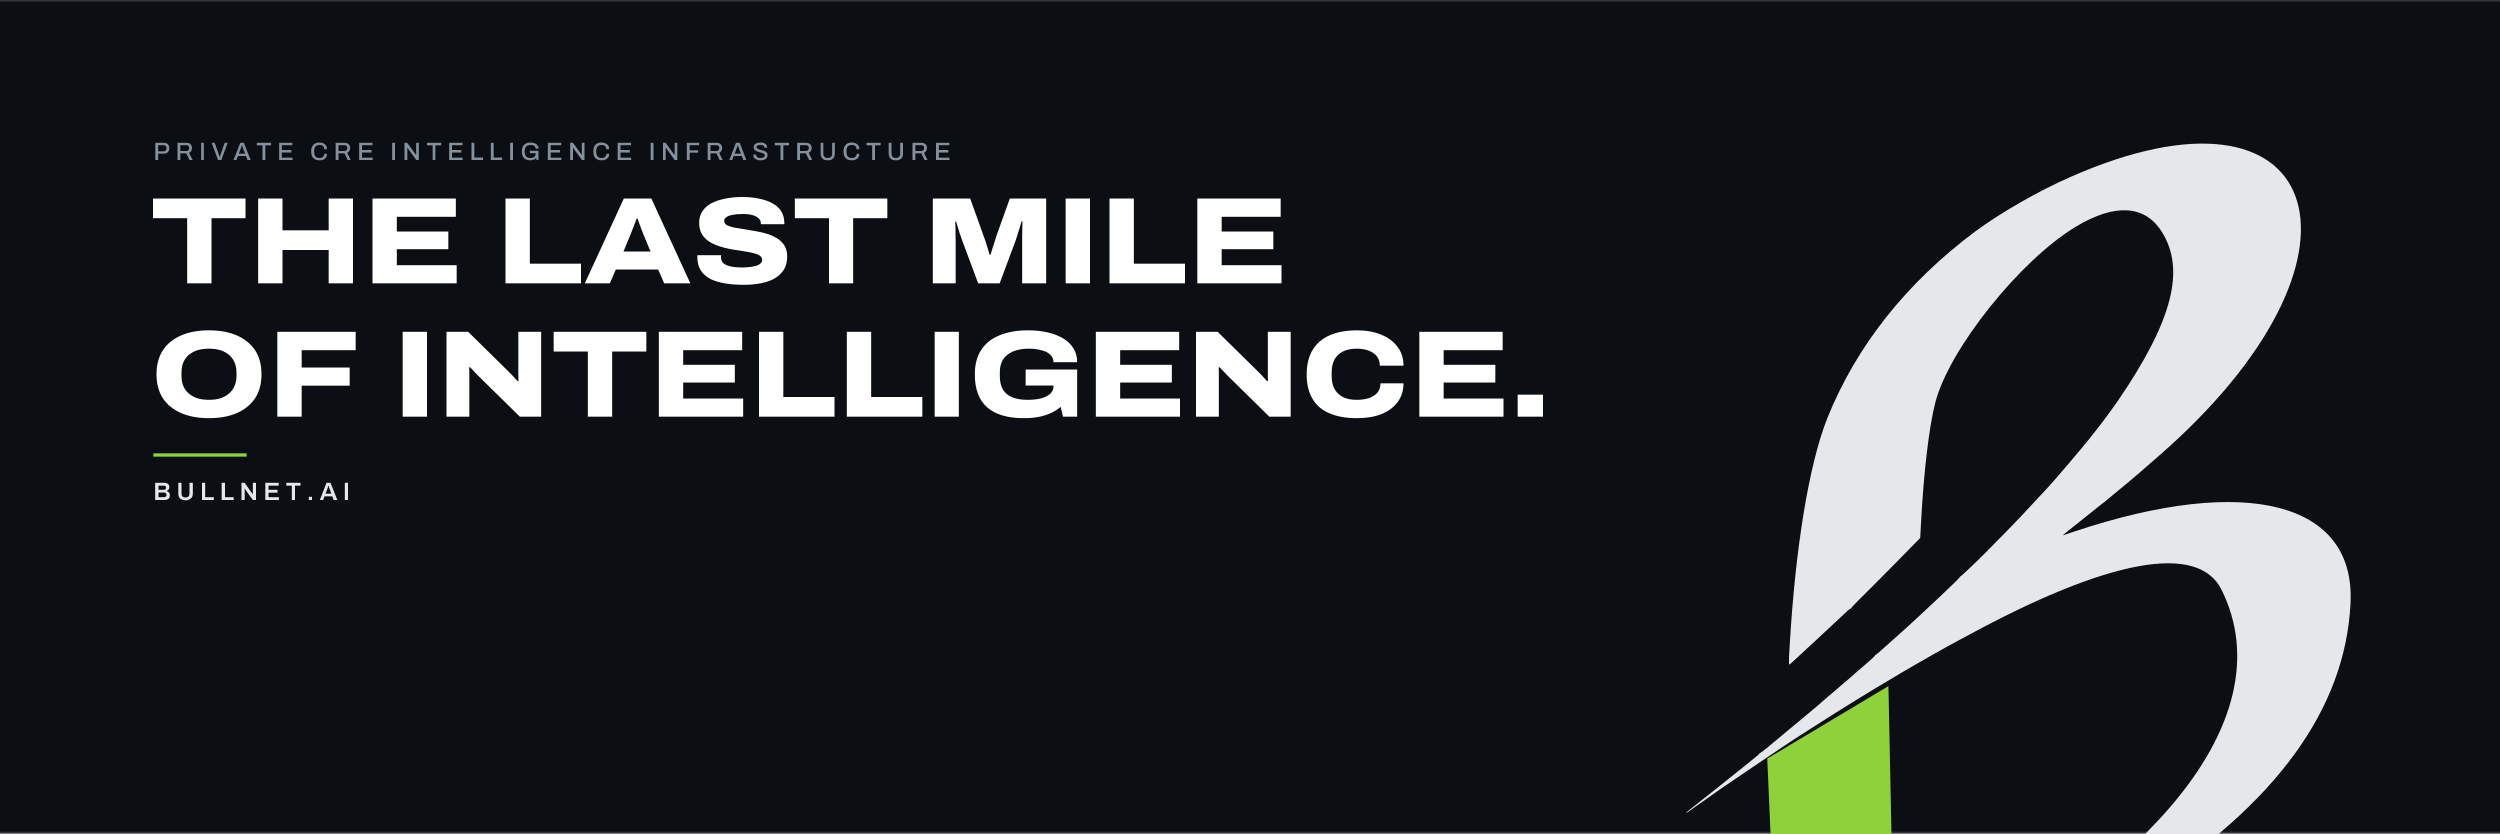
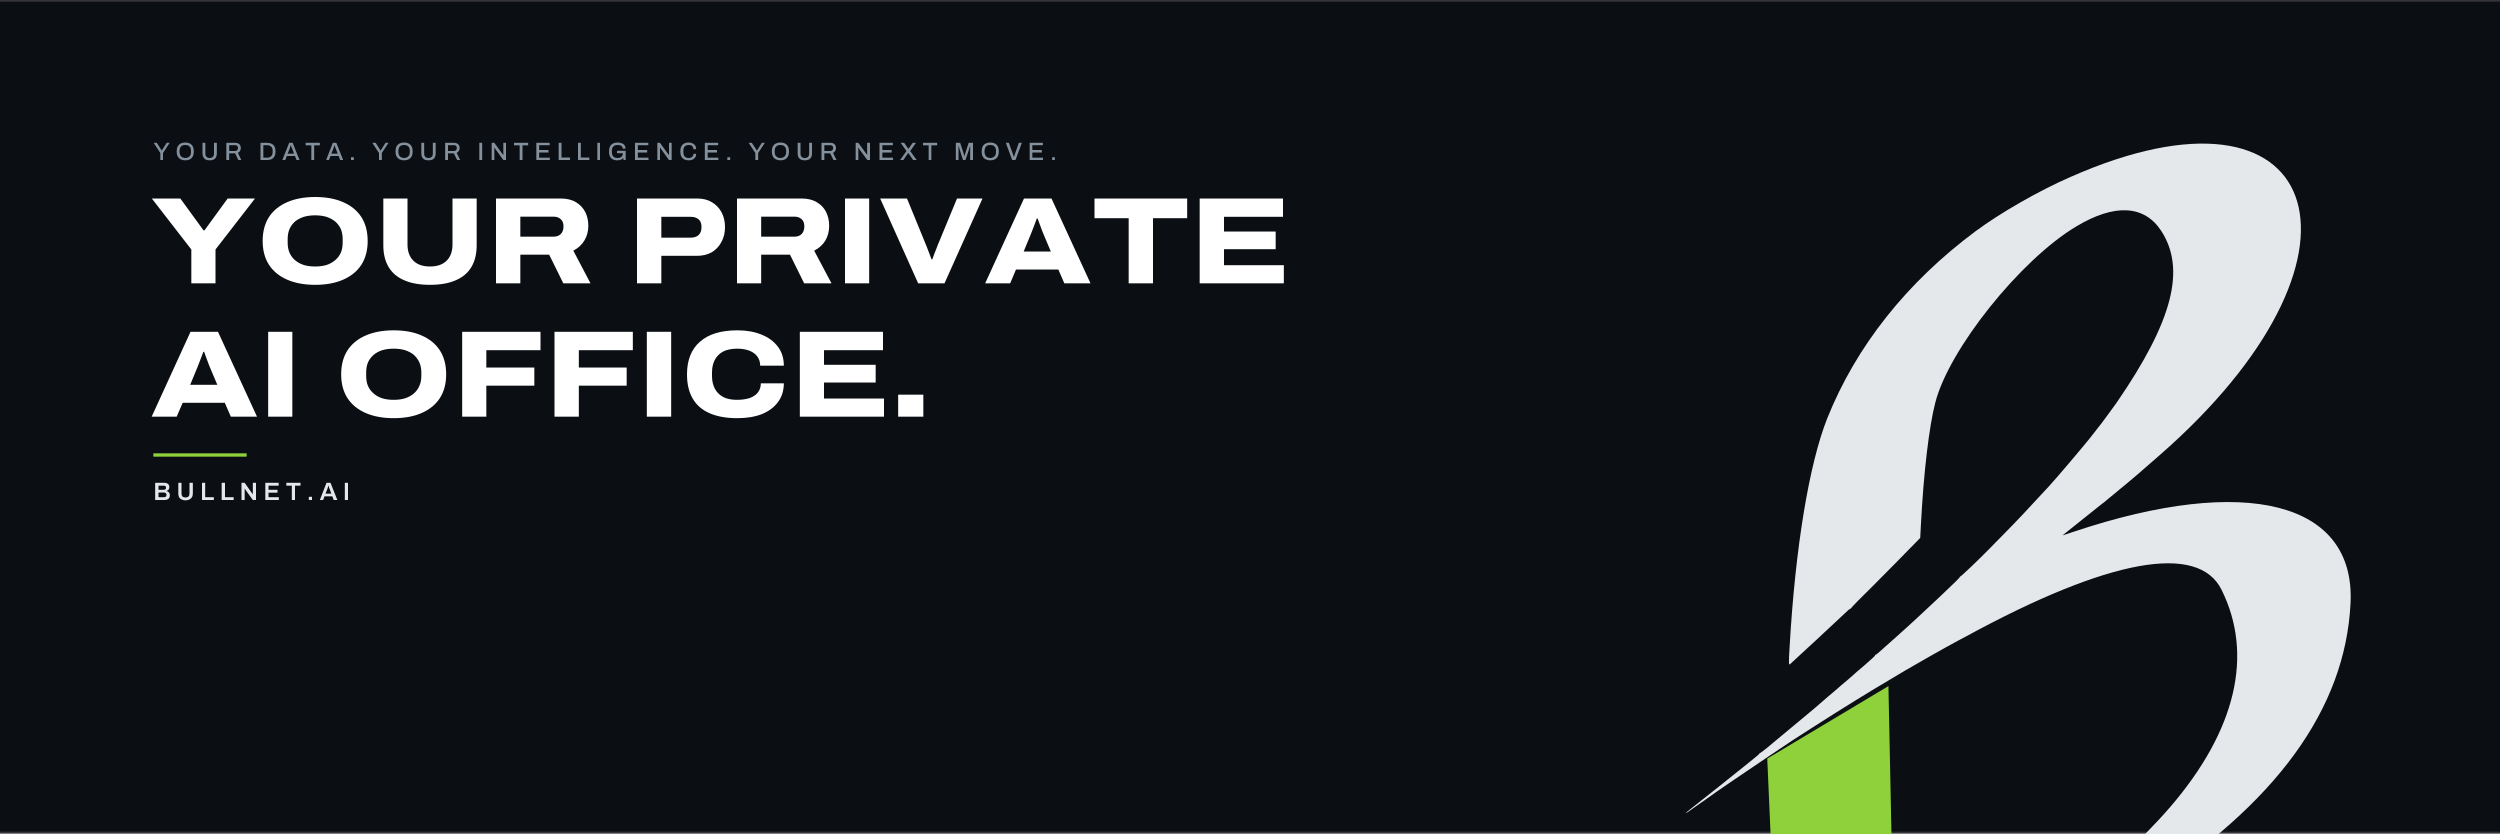
<svg xmlns="http://www.w3.org/2000/svg" viewBox="0 0 1500 500" role="img" aria-label="BullNet">
  <rect width="1500" height="500" fill="#0B0F14" />
  <path stroke="#343438" d="M0 .5H1500M0 499.500H1500" />
  <g transform="translate(859.64 -8.56) scale(1.3719)">
    <path fill="#E5E8EB" d="M212.4 442.0C219.1 438.5 226.5 434.3 233.4 430.2C235.6 428.9 237.6 427.7 237.9 427.5C242.4 424.9 253.6 417.6 258.9 414.0C260.4 413.0 262.1 411.8 262.8 411.4C263.8 410.7 264.8 410.0 270.7 405.7C272.3 404.6 273.8 403.5 274.1 403.2C274.7 402.8 277.7 400.6 280.9 398.1C283.7 395.9 290.5 390.4 293.0 388.3C294.0 387.4 295.5 386.1 296.4 385.4C297.2 384.7 298.5 383.6 299.2 382.9C308.0 374.9 316.4 366.3 322.6 359.1C351.3 325.7 359.1 292.6 345.0 264.2C334.8 243.5 295.6 250.6 233.2 284.6C232.2 285.1 230.6 286.0 229.8 286.4C224.0 289.5 211.7 296.5 206.6 299.5C204.8 300.6 201.8 302.4 199.9 303.5C191.7 308.3 178.9 316.2 167.2 323.7C157.2 330.1 156.5 330.6 155.3 331.4C154.6 331.9 150.7 334.5 146.5 337.3C135.8 344.5 124.6 352.1 120.2 355.3C119.2 356.0 117.9 357.0 117.2 357.4C116.6 357.8 115.1 358.9 113.8 359.8C110.0 362.6 109.6 362.5 113.2 359.7C119.5 354.8 130.1 346.3 137.6 340.3C142.7 336.2 143.0 335.9 142.9 335.7C142.8 335.7 142.9 335.6 143.1 335.6C143.3 335.6 144.6 334.6 146.1 333.4C152.6 328.0 165.7 317.1 167.0 316.0C167.8 315.3 170.5 313.0 173.0 310.8C175.5 308.7 178.1 306.5 178.6 306.0C179.2 305.5 180.3 304.6 181.1 303.9C181.9 303.2 182.9 302.3 183.3 302.0C183.6 301.7 184.6 300.9 185.3 300.2C186.0 299.6 187.5 298.3 188.6 297.4C189.7 296.4 191.3 295.0 192.1 294.3C192.9 293.6 193.6 292.9 193.5 292.7C193.5 292.5 193.5 292.5 193.6 292.6C193.8 292.8 194.3 292.3 202.7 284.8C208.9 279.3 215.1 273.5 221.7 267.3C229.2 260.2 230.7 258.7 230.6 258.4C230.5 258.3 230.6 258.3 230.7 258.4C230.9 258.5 237.8 252.0 243.6 246.1C243.7 245.9 246.4 243.3 249.4 240.2C255.4 234.1 259.5 229.8 269.7 218.7C273.1 215.0 284.6 201.4 287.3 198.0C287.9 197.2 292.2 191.7 292.7 191.1C293.2 190.5 298.5 183.2 299.2 182.2C323.6 146.7 329.5 124.0 318.6 107.2C311.2 95.9 298.2 95.2 281.4 105.3C257.0 119.9 225.8 158.9 219.8 182.3C217.1 192.7 214.7 212.7 213.5 235.8L213.2 241.5L208.0 246.8C205.2 249.7 198.4 256.6 192.9 262.1C187.4 267.5 182.9 272.1 182.9 272.3C183.0 272.4 182.9 272.5 182.8 272.4C182.6 272.3 181.4 273.3 180.1 274.6C177.6 276.9 174.6 279.8 171.2 282.9C170.2 283.9 166.6 287.2 163.1 290.4C159.7 293.5 156.7 296.4 156.4 296.6C155.7 297.3 155.6 297.0 156.1 288.8C158.6 245.6 164.6 209.3 172.5 189.3C185.1 157.8 207.2 129.8 237.5 107.3C248.3 99.3 265.2 89.6 279.0 83.6C388.3 35.4 417.5 115.2 322.2 201.5C318.9 204.4 316.4 206.7 308.4 213.6C307.6 214.3 305.5 216.0 303.9 217.4C302.2 218.8 300.7 220.0 300.5 220.2C300.3 220.4 298.9 221.5 297.5 222.7C296.1 223.8 294.8 224.9 294.6 225.1C294.5 225.2 294.2 225.5 294.0 225.6C293.7 225.8 290.5 228.3 286.8 231.3C283.1 234.2 279.1 237.5 277.8 238.5C276.5 239.5 275.5 240.3 275.5 240.4C275.5 240.4 277.7 239.7 280.3 238.8C355.9 213.5 403.6 225.8 401.4 270.1C399.1 316.4 368.7 358.1 310.1 395.4C306.0 397.9 294.3 405.0 294.1 405.0C294.1 405.0 293.0 405.6 291.8 406.3C289.8 407.4 283.7 410.8 279.1 413.3C260.5 423.2 232.9 435.4 213.4 442.3C209.7 443.6 209.5 443.5 212.4 442.0Z" />
    <path fill="#8ED13B" d="M146.3 338L199.3 306.3L200.8 379.5Q173 388 149 399.5Z" />
  </g>
-   <path fill="#FFFFFF" d="M112.3 170.0V130.9H91.8V119.1H147.3V130.9H126.9V170.0ZM154.9 170.0V119.1H169.5V138.2H197.2V119.1H211.8V170.0H197.2V150.0H169.5V170.0ZM223.5 170.0V119.1H273.5V130.1H238.1V138.9H269.0V149.5H238.1V159.1H274.0V170.0ZM303.3 170.0V119.1H317.9V158.2H348.6V170.0ZM350.9 170.0 374.3 119.1H390.8L414.2 170.0H398.5L394.9 161.7H369.5L365.9 170.0ZM374.1 150.9H390.3L386.0 140.5Q385.7 139.8 385.2 138.5Q384.7 137.3 384.2 135.8Q383.7 134.4 383.2 133.1Q382.8 131.8 382.5 131.1H382.0Q381.5 132.5 380.8 134.3Q380.1 136.0 379.5 137.7Q378.9 139.4 378.4 140.5ZM446.3 170.9Q440.5 170.9 435.4 170.1Q430.3 169.3 426.5 167.5Q422.7 165.6 420.5 162.3Q418.4 159.1 418.4 154.1Q418.4 153.9 418.4 153.6Q418.4 153.4 418.5 153.1H432.7Q432.6 153.4 432.6 153.7Q432.6 154.1 432.6 154.4Q432.6 156.7 434.1 158.0Q435.7 159.3 438.6 159.9Q441.5 160.5 445.3 160.5Q447.0 160.5 448.7 160.3Q450.4 160.2 452.0 159.9Q453.5 159.6 454.7 159.1Q455.9 158.6 456.6 157.8Q457.3 157.0 457.3 155.9Q457.3 154.3 455.7 153.3Q454.1 152.3 451.4 151.7Q448.7 151.1 445.4 150.6Q442.0 150.1 438.4 149.5Q434.8 148.8 431.4 147.7Q428.1 146.6 425.4 144.9Q422.7 143.1 421.1 140.4Q419.5 137.6 419.5 133.7Q419.5 129.7 421.4 126.8Q423.4 123.8 426.9 121.9Q430.4 120.1 435.1 119.2Q439.8 118.2 445.3 118.2Q450.9 118.2 455.5 119.2Q460.1 120.1 463.5 122.0Q466.9 123.9 468.7 126.7Q470.5 129.6 470.6 133.5V134.5H456.5V133.9Q456.5 132.3 455.3 131.1Q454.0 129.8 451.7 129.1Q449.3 128.4 445.9 128.4Q442.0 128.4 439.5 128.9Q436.9 129.4 435.7 130.4Q434.5 131.3 434.5 132.5Q434.5 134.1 436.0 135.0Q437.6 135.9 440.3 136.5Q443.0 137.0 446.4 137.5Q449.8 138.0 453.4 138.7Q457.0 139.3 460.3 140.3Q463.7 141.4 466.4 143.1Q469.1 144.8 470.7 147.4Q472.3 150.1 472.3 153.9Q472.3 160.0 468.9 163.7Q465.5 167.5 459.7 169.2Q453.8 170.9 446.3 170.9ZM497.4 170.0V130.9H476.9V119.1H532.4V130.9H511.9V170.0ZM559.7 170.0V119.1H582.1L590.1 141.4Q590.6 142.7 591.3 144.7Q591.9 146.8 592.6 149.0Q593.3 151.2 593.8 152.9H594.3Q594.8 151.4 595.4 149.3Q596.0 147.3 596.7 145.2Q597.4 143.0 597.9 141.4L605.9 119.1H627.7V170.0H613.3V145.0Q613.3 143.0 613.3 140.7Q613.3 138.4 613.4 136.3Q613.5 134.3 613.5 132.9H612.9Q612.5 134.3 611.9 136.3Q611.3 138.2 610.7 140.2Q610.1 142.2 609.6 143.7L599.8 170.0H586.9L577.1 143.7Q576.4 141.9 575.8 139.9Q575.1 137.8 574.6 136.0Q574.1 134.2 573.7 133.0H573.1Q573.2 134.2 573.3 136.3Q573.3 138.3 573.3 140.6Q573.4 142.8 573.4 145.0V170.0ZM639.4 170.0V119.1H654.0V170.0ZM665.7 170.0V119.1H680.3V158.2H711.0V170.0ZM718.4 170.0V119.1H768.4V130.1H733.0V138.9H764.0V149.5H733.0V159.1H768.9V170.0ZM125.3 250.9Q115.6 250.9 108.6 247.8Q101.5 244.7 97.7 238.9Q93.9 233.0 93.9 224.6Q93.9 216.1 97.7 210.2Q101.5 204.4 108.6 201.3Q115.6 198.2 125.3 198.2Q135.2 198.2 142.2 201.3Q149.2 204.4 153.1 210.2Q156.9 216.1 156.9 224.6Q156.9 233.0 153.1 238.9Q149.2 244.7 142.2 247.8Q135.2 250.9 125.3 250.9ZM125.4 239.9Q129.1 239.9 132.2 239.0Q135.2 238.0 137.4 236.1Q139.6 234.3 140.7 231.6Q141.9 229.0 141.9 225.6V223.4Q141.9 220.1 140.7 217.4Q139.6 214.8 137.4 212.9Q135.2 211.1 132.2 210.1Q129.1 209.2 125.4 209.2Q121.6 209.2 118.5 210.1Q115.5 211.1 113.3 212.9Q111.1 214.8 110.0 217.4Q108.9 220.1 108.9 223.4V225.6Q108.9 229.0 110.0 231.6Q111.1 234.3 113.3 236.1Q115.5 238.0 118.5 239.0Q121.6 239.9 125.4 239.9ZM166.4 250.0V199.1H213.4V210.1H181.0V220.5H209.8V231.4H181.0V250.0ZM241.6 250.0V199.1H256.2V250.0ZM267.9 250.0V199.1H280.9L305.0 222.8Q305.7 223.4 306.7 224.5Q307.7 225.5 308.7 226.7Q309.8 227.8 310.5 228.6L311.1 228.6Q311.1 227.2 311.0 225.3Q311.0 223.5 311.0 222.1V199.1H324.7V250.0H311.9L287.8 226.3Q286.3 224.9 284.7 223.1Q283.1 221.4 282.0 220.3L281.5 220.4Q281.5 221.4 281.6 223.3Q281.6 225.2 281.6 227.2V250.0ZM352.7 250.0V210.9H332.2V199.1H387.8V210.9H367.3V250.0ZM395.3 250.0V199.1H445.3V210.1H409.9V218.9H440.9V229.5H409.9V239.1H445.9V250.0ZM455.4 250.0V199.1H470.0V238.2H500.7V250.0ZM508.1 250.0V199.1H522.7V238.2H553.4V250.0ZM560.8 250.0V199.1H575.3V250.0ZM614.2 250.9Q599.7 250.9 592.3 244.4Q584.9 237.9 584.9 224.6Q584.9 215.8 588.7 210.0Q592.5 204.1 599.7 201.2Q606.8 198.2 616.9 198.2Q623.1 198.2 628.4 199.4Q633.8 200.6 637.8 203.0Q641.8 205.3 644.0 208.9Q646.3 212.5 646.3 217.3H632.1Q632.1 215.2 630.9 213.7Q629.7 212.1 627.7 211.1Q625.6 210.2 623.0 209.7Q620.4 209.2 617.5 209.2Q613.4 209.2 610.1 210.1Q606.8 211.0 604.5 212.8Q602.2 214.6 601.0 217.3Q599.9 219.9 599.9 223.5V225.7Q599.9 230.6 601.8 233.8Q603.7 236.9 607.4 238.4Q611.1 239.9 616.5 239.9Q621.2 239.9 624.7 239.0Q628.2 238.0 630.2 236.2Q632.1 234.3 632.1 231.7V231.3H615.4V221.7H646.3V250.0H637.8L636.4 244.1Q633.7 246.4 630.4 247.9Q627.0 249.4 623.0 250.2Q618.9 250.9 614.2 250.9ZM657.5 250.0V199.1H707.5V210.1H672.1V218.9H703.1V229.5H672.1V239.1H708.0V250.0ZM717.6 250.0V199.1H730.6L754.7 222.8Q755.4 223.4 756.4 224.5Q757.4 225.5 758.4 226.7Q759.5 227.8 760.2 228.6L760.8 228.6Q760.8 227.2 760.7 225.3Q760.7 223.5 760.7 222.1V199.1H774.4V250.0H761.6L737.5 226.3Q736.0 224.9 734.4 223.1Q732.8 221.4 731.7 220.3L731.2 220.4Q731.2 221.4 731.3 223.3Q731.3 225.2 731.3 227.2V250.0ZM814.2 250.9Q804.2 250.9 797.5 247.9Q790.7 245.0 787.4 239.1Q784.0 233.3 784.0 224.6Q784.0 211.8 791.7 205.0Q799.5 198.2 814.2 198.2Q822.5 198.2 828.7 200.8Q835.0 203.3 838.5 208.1Q842.1 212.8 842.1 219.4H827.9Q827.9 216.2 826.2 213.9Q824.4 211.6 821.3 210.4Q818.2 209.2 814.1 209.2Q809.1 209.2 805.7 210.9Q802.3 212.7 800.6 215.9Q799.0 219.1 799.0 223.4V225.7Q799.0 229.9 800.6 233.2Q802.3 236.4 805.7 238.2Q809.0 239.9 813.9 239.9Q818.4 239.9 821.6 238.8Q824.8 237.6 826.6 235.4Q828.3 233.1 828.3 230.0H842.1Q842.1 236.4 838.7 241.1Q835.3 245.8 829.0 248.4Q822.8 250.9 814.2 250.9ZM851.6 250.0V199.1H901.6V210.1H866.2V218.9H897.2V229.5H866.2V239.1H902.1V250.0ZM910.6 250.0V236.8H925.8V250.0Z" />
-   <path fill="#84909C" d="M93.2 96.0V85.7H98.3Q99.4 85.7 100.2 86.1Q100.9 86.5 101.2 87.2Q101.6 87.9 101.6 88.9Q101.6 89.9 101.2 90.6Q100.8 91.4 100.1 91.8Q99.3 92.2 98.3 92.2H94.9V96.0ZM94.9 90.8H98.2Q99.0 90.8 99.5 90.3Q99.9 89.8 99.9 88.9Q99.9 88.4 99.7 88.0Q99.5 87.6 99.2 87.4Q98.8 87.1 98.2 87.1H94.9ZM106.5 96.0V85.7H111.9Q113.0 85.7 113.8 86.1Q114.5 86.5 114.8 87.2Q115.2 87.9 115.2 88.8Q115.2 89.8 114.7 90.6Q114.3 91.4 113.4 91.7L115.6 96.0H113.7L111.8 92.0H108.2V96.0ZM108.2 90.6H111.8Q112.6 90.6 113.1 90.1Q113.5 89.7 113.5 88.8Q113.5 88.3 113.3 87.9Q113.1 87.5 112.7 87.3Q112.4 87.1 111.8 87.1H108.2ZM120.7 96.0V85.7H122.3V96.0ZM130.8 96.0 127.0 85.7H128.8L131.4 92.9Q131.4 93.1 131.5 93.3Q131.6 93.6 131.7 93.8Q131.7 94.0 131.8 94.2H131.9Q131.9 94.0 132.0 93.8Q132.1 93.6 132.2 93.3Q132.2 93.1 132.3 92.9L134.8 85.7H136.6L132.8 96.0ZM140.1 96.0 144.2 85.7H146.3L150.4 96.0H148.5L147.6 93.6H142.8L141.8 96.0ZM143.3 92.2H147.1L145.9 89.2Q145.9 89.0 145.8 88.8Q145.7 88.6 145.6 88.3Q145.5 88.0 145.4 87.7Q145.3 87.4 145.2 87.2H145.1Q145.1 87.5 144.9 87.8Q144.8 88.2 144.7 88.6Q144.5 89.0 144.4 89.2ZM157.5 96.0V87.2H154.1V85.7H162.6V87.2H159.2V96.0ZM167.5 96.0V85.7H175.4V87.1H169.1V90.0H174.8V91.5H169.1V94.6H175.5V96.0ZM191.7 96.2Q190.1 96.2 189.0 95.6Q187.9 95.0 187.3 93.9Q186.7 92.7 186.7 90.9Q186.7 88.2 188.1 86.8Q189.4 85.5 191.7 85.5Q193.0 85.5 194.0 86.0Q195.0 86.4 195.6 87.3Q196.2 88.1 196.2 89.5H194.5Q194.5 88.6 194.2 88.1Q193.8 87.5 193.2 87.2Q192.6 87.0 191.7 87.0Q190.7 87.0 189.9 87.4Q189.2 87.8 188.8 88.6Q188.5 89.4 188.5 90.7V91.0Q188.5 92.3 188.8 93.1Q189.2 94.0 189.9 94.4Q190.7 94.8 191.7 94.8Q192.6 94.8 193.2 94.5Q193.9 94.2 194.2 93.6Q194.6 93.1 194.6 92.3H196.2Q196.2 93.6 195.6 94.5Q195.0 95.3 194.0 95.8Q193.0 96.2 191.7 96.2ZM201.4 96.0V85.7H206.8Q207.9 85.7 208.6 86.1Q209.4 86.5 209.7 87.2Q210.1 87.9 210.1 88.8Q210.1 89.8 209.6 90.6Q209.1 91.4 208.3 91.7L210.4 96.0H208.6L206.7 92.0H203.1V96.0ZM203.1 90.6H206.7Q207.5 90.6 207.9 90.1Q208.4 89.7 208.4 88.8Q208.4 88.3 208.2 87.9Q208.0 87.5 207.6 87.3Q207.2 87.1 206.7 87.1H203.1ZM215.5 96.0V85.7H223.5V87.1H217.2V90.0H222.9V91.5H217.2V94.6H223.6V96.0ZM235.3 96.0V85.7H237.0V96.0ZM242.7 96.0V85.7H244.3L249.1 92.2Q249.1 92.3 249.2 92.4Q249.4 92.6 249.5 92.7Q249.6 92.9 249.6 93.0H249.7Q249.7 92.8 249.7 92.6Q249.7 92.4 249.7 92.2V85.7H251.3V96.0H249.8L245.0 89.5Q244.9 89.3 244.7 89.0Q244.5 88.7 244.4 88.6H244.4Q244.4 88.8 244.4 89.0Q244.4 89.2 244.4 89.5V96.0ZM259.6 96.0V87.2H256.2V85.7H264.7V87.2H261.2V96.0ZM269.5 96.0V85.7H277.5V87.1H271.2V90.0H276.8V91.5H271.2V94.6H277.6V96.0ZM282.9 96.0V85.7H284.6V94.5H289.8V96.0ZM294.5 96.0V85.7H296.2V94.5H301.3V96.0ZM306.1 96.0V85.7H307.8V96.0ZM318.2 96.2Q315.7 96.2 314.4 94.9Q313.1 93.6 313.1 90.9Q313.1 89.1 313.7 87.9Q314.3 86.7 315.5 86.1Q316.7 85.5 318.3 85.5Q319.4 85.5 320.2 85.8Q321.1 86.0 321.7 86.4Q322.4 86.9 322.7 87.6Q323.1 88.3 323.1 89.2H321.4Q321.4 88.6 321.1 88.2Q320.9 87.8 320.5 87.5Q320.1 87.2 319.5 87.1Q319.0 87.0 318.4 87.0Q317.5 87.0 316.9 87.2Q316.2 87.4 315.7 87.9Q315.3 88.3 315.1 89.0Q314.8 89.7 314.8 90.7V91.0Q314.8 92.3 315.2 93.2Q315.6 94.0 316.4 94.4Q317.1 94.8 318.2 94.8Q319.2 94.8 320.0 94.5Q320.7 94.2 321.0 93.6Q321.4 93.0 321.4 92.1V91.9H317.9V90.5H323.1V96.0H321.9L321.7 94.8Q321.3 95.3 320.8 95.6Q320.2 95.9 319.6 96.0Q318.9 96.2 318.2 96.2ZM328.7 96.0V85.7H336.7V87.1H330.4V90.0H336.0V91.5H330.4V94.6H336.8V96.0ZM342.1 96.0V85.7H343.8L348.5 92.2Q348.5 92.3 348.7 92.4Q348.8 92.6 348.9 92.7Q349.0 92.9 349.0 93.0H349.1Q349.1 92.8 349.1 92.6Q349.1 92.4 349.1 92.2V85.7H350.7V96.0H349.2L344.4 89.5Q344.3 89.3 344.1 89.0Q343.9 88.7 343.8 88.6H343.8Q343.8 88.8 343.8 89.0Q343.8 89.2 343.8 89.5V96.0ZM360.9 96.2Q359.3 96.2 358.2 95.6Q357.1 95.0 356.5 93.9Q356.0 92.7 356.0 90.9Q356.0 88.2 357.3 86.8Q358.6 85.5 360.9 85.5Q362.2 85.5 363.2 86.0Q364.3 86.4 364.9 87.3Q365.5 88.1 365.5 89.5H363.7Q363.7 88.6 363.4 88.1Q363.0 87.5 362.4 87.2Q361.8 87.0 360.9 87.0Q359.9 87.0 359.2 87.4Q358.4 87.8 358.1 88.6Q357.7 89.4 357.7 90.7V91.0Q357.7 92.3 358.1 93.1Q358.4 94.0 359.1 94.4Q359.9 94.8 360.9 94.8Q361.8 94.8 362.5 94.5Q363.1 94.2 363.5 93.6Q363.8 93.1 363.8 92.3H365.5Q365.5 93.6 364.9 94.5Q364.3 95.3 363.2 95.8Q362.2 96.2 360.9 96.2ZM370.6 96.0V85.7H378.6V87.1H372.3V90.0H377.9V91.5H372.3V94.6H378.7V96.0ZM390.4 96.0V85.7H392.1V96.0ZM397.8 96.0V85.7H399.4L404.1 92.2Q404.2 92.3 404.3 92.4Q404.4 92.6 404.6 92.7Q404.7 92.9 404.7 93.0H404.8Q404.8 92.8 404.8 92.6Q404.8 92.4 404.8 92.2V85.7H406.4V96.0H404.8L400.1 89.5Q400.0 89.3 399.8 89.0Q399.6 88.7 399.5 88.6H399.4Q399.4 88.8 399.4 89.0Q399.4 89.2 399.4 89.5V96.0ZM412.1 96.0V85.7H419.5V87.1H413.8V90.2H418.9V91.6H413.8V96.0ZM424.6 96.0V85.7H430.0Q431.1 85.7 431.8 86.1Q432.5 86.5 432.9 87.2Q433.3 87.9 433.3 88.8Q433.3 89.8 432.8 90.6Q432.3 91.4 431.5 91.7L433.6 96.0H431.8L429.9 92.0H426.3V96.0ZM426.3 90.6H429.9Q430.7 90.6 431.1 90.1Q431.6 89.7 431.6 88.8Q431.6 88.3 431.4 87.9Q431.2 87.5 430.8 87.3Q430.4 87.1 429.9 87.1H426.3ZM437.6 96.0 441.6 85.7H443.8L447.8 96.0H446.0L445.1 93.6H440.2L439.3 96.0ZM440.8 92.2H444.6L443.4 89.2Q443.4 89.0 443.3 88.8Q443.2 88.6 443.1 88.3Q443.0 88.0 442.9 87.7Q442.8 87.4 442.7 87.2H442.6Q442.5 87.5 442.4 87.8Q442.3 88.2 442.1 88.6Q442.0 89.0 441.9 89.2ZM456.3 96.2Q455.4 96.2 454.6 96.0Q453.9 95.8 453.3 95.4Q452.7 95.1 452.3 94.5Q452.0 93.9 452.0 93.1Q452.0 93.0 452.0 92.9Q452.0 92.8 452.0 92.7H453.7Q453.7 92.8 453.7 92.9Q453.7 93.0 453.7 93.0Q453.7 93.6 454.0 94.0Q454.3 94.4 454.9 94.6Q455.5 94.8 456.3 94.8Q456.7 94.8 457.1 94.7Q457.5 94.7 457.8 94.5Q458.1 94.4 458.4 94.3Q458.6 94.1 458.7 93.8Q458.9 93.6 458.9 93.3Q458.9 92.8 458.6 92.5Q458.3 92.2 457.8 92.0Q457.4 91.8 456.8 91.6Q456.2 91.4 455.5 91.3Q454.9 91.1 454.3 90.9Q453.7 90.7 453.3 90.3Q452.8 90.0 452.5 89.5Q452.2 89.0 452.2 88.3Q452.2 87.6 452.5 87.1Q452.8 86.6 453.3 86.2Q453.9 85.9 454.6 85.7Q455.4 85.5 456.3 85.5Q457.1 85.5 457.8 85.7Q458.6 85.9 459.1 86.2Q459.7 86.6 460.0 87.1Q460.3 87.7 460.3 88.5V88.6H458.6V88.5Q458.6 88.0 458.3 87.7Q458.0 87.3 457.5 87.1Q457.0 87.0 456.3 87.0Q455.5 87.0 455.0 87.1Q454.5 87.3 454.2 87.5Q453.9 87.8 453.9 88.2Q453.9 88.6 454.2 88.9Q454.5 89.2 454.9 89.4Q455.4 89.6 456.0 89.8Q456.6 89.9 457.2 90.1Q457.9 90.3 458.4 90.5Q459.0 90.7 459.5 91.0Q460.0 91.4 460.3 91.9Q460.5 92.3 460.5 93.0Q460.5 94.2 460.0 94.9Q459.4 95.5 458.5 95.9Q457.5 96.2 456.3 96.2ZM468.3 96.0V87.2H464.9V85.7H473.4V87.2H470.0V96.0ZM478.3 96.0V85.7H483.7Q484.8 85.7 485.5 86.1Q486.2 86.5 486.6 87.2Q487.0 87.9 487.0 88.8Q487.0 89.8 486.5 90.6Q486.0 91.4 485.2 91.7L487.3 96.0H485.5L483.5 92.0H480.0V96.0ZM480.0 90.6H483.6Q484.4 90.6 484.8 90.1Q485.3 89.7 485.3 88.8Q485.3 88.3 485.1 87.9Q484.9 87.5 484.5 87.3Q484.1 87.1 483.6 87.1H480.0ZM496.6 96.2Q495.3 96.2 494.3 95.8Q493.4 95.3 492.9 94.4Q492.4 93.5 492.4 92.1V85.7H494.0V92.2Q494.0 93.5 494.7 94.1Q495.4 94.8 496.6 94.8Q497.9 94.8 498.6 94.1Q499.3 93.5 499.3 92.2V85.7H500.9V92.1Q500.9 93.5 500.4 94.4Q499.9 95.3 498.9 95.8Q498.0 96.2 496.6 96.2ZM511.1 96.2Q509.5 96.2 508.4 95.6Q507.3 95.0 506.7 93.9Q506.1 92.7 506.1 90.9Q506.1 88.2 507.5 86.8Q508.8 85.5 511.1 85.5Q512.4 85.5 513.4 86.0Q514.4 86.4 515.0 87.3Q515.6 88.1 515.6 89.5H513.9Q513.9 88.6 513.6 88.1Q513.2 87.5 512.6 87.2Q512.0 87.0 511.1 87.0Q510.1 87.0 509.3 87.4Q508.6 87.8 508.2 88.6Q507.9 89.4 507.9 90.7V91.0Q507.9 92.3 508.2 93.1Q508.6 94.0 509.3 94.4Q510.1 94.8 511.1 94.8Q512.0 94.8 512.6 94.5Q513.3 94.2 513.6 93.6Q514.0 93.1 514.0 92.3H515.6Q515.6 93.6 515.0 94.5Q514.4 95.3 513.4 95.8Q512.4 96.2 511.1 96.2ZM523.3 96.0V87.2H519.9V85.7H528.4V87.2H525.0V96.0ZM537.5 96.2Q536.2 96.2 535.2 95.8Q534.3 95.3 533.8 94.4Q533.2 93.5 533.2 92.1V85.7H534.9V92.2Q534.9 93.5 535.6 94.1Q536.3 94.8 537.5 94.8Q538.7 94.8 539.4 94.1Q540.1 93.5 540.1 92.2V85.7H541.8V92.1Q541.8 93.5 541.3 94.4Q540.8 95.3 539.8 95.8Q538.9 96.2 537.5 96.2ZM547.5 96.0V85.7H552.9Q554.0 85.7 554.7 86.1Q555.5 86.5 555.8 87.2Q556.2 87.9 556.2 88.8Q556.2 89.8 555.7 90.6Q555.2 91.4 554.4 91.7L556.5 96.0H554.7L552.8 92.0H549.2V96.0ZM549.2 90.6H552.8Q553.6 90.6 554.0 90.1Q554.5 89.7 554.5 88.8Q554.5 88.3 554.3 87.9Q554.1 87.5 553.7 87.3Q553.3 87.1 552.8 87.1H549.2ZM561.6 96.0V85.7H569.6V87.1H563.3V90.0H569.0V91.5H563.3V94.6H569.7V96.0Z" />
+   <path fill="#FFFFFF" d="M114.8 170.0V149.7L91.1 119.1H108.2L122.1 138.2H122.7L136.6 119.1H153.0L129.3 149.7V170.0ZM189.1 170.9Q179.4 170.9 172.3 167.8Q165.2 164.7 161.4 158.9Q157.6 153.0 157.6 144.6Q157.6 136.1 161.4 130.2Q165.2 124.4 172.3 121.3Q179.4 118.2 189.1 118.2Q198.9 118.2 205.9 121.3Q213.0 124.4 216.8 130.2Q220.6 136.1 220.6 144.6Q220.6 153.0 216.8 158.9Q213.0 164.7 205.9 167.8Q198.9 170.9 189.1 170.9ZM189.1 159.9Q192.8 159.9 195.9 159.0Q198.9 158.0 201.1 156.1Q203.3 154.3 204.5 151.6Q205.6 149.0 205.6 145.6V143.4Q205.6 140.1 204.5 137.4Q203.3 134.8 201.1 132.9Q198.9 131.1 195.9 130.1Q192.8 129.2 189.1 129.2Q185.3 129.2 182.3 130.1Q179.2 131.1 177.0 132.9Q174.9 134.8 173.7 137.4Q172.6 140.1 172.6 143.4V145.6Q172.6 149.0 173.7 151.6Q174.9 154.3 177.0 156.1Q179.2 158.0 182.3 159.0Q185.3 159.9 189.1 159.9ZM258.0 170.9Q248.7 170.9 242.4 168.1Q236.2 165.4 233.1 160.1Q230.0 154.8 230.0 147.2V119.1H244.5V146.7Q244.5 152.9 248.0 156.4Q251.5 159.9 258.0 159.9Q264.5 159.9 268.0 156.4Q271.5 152.9 271.5 146.7V119.1H286.0V147.2Q286.0 154.8 282.9 160.1Q279.8 165.4 273.6 168.1Q267.3 170.9 258.0 170.9ZM297.6 170.0V119.1H336.4Q342.0 119.1 345.7 121.4Q349.3 123.6 351.2 127.3Q353.0 131.0 353.0 135.5Q353.0 140.3 350.7 144.2Q348.4 148.1 344.0 150.4L354.3 170.0H338.0L329.5 152.8H312.2V170.0ZM312.2 142.0H332.1Q334.9 142.0 336.5 140.4Q338.1 138.7 338.1 135.9Q338.1 134.0 337.4 132.7Q336.6 131.4 335.3 130.7Q334.0 130.0 332.1 130.0H312.2ZM382.2 170.0V119.1H418.3Q423.4 119.1 427.1 121.3Q430.8 123.5 432.9 127.3Q435.0 131.2 435.0 136.3Q435.0 141.4 432.8 145.3Q430.7 149.2 427.0 151.4Q423.2 153.5 418.1 153.5H396.8V170.0ZM396.8 142.6H414.3Q417.5 142.6 419.2 141.0Q420.9 139.4 420.9 136.3Q420.9 134.3 420.2 132.9Q419.4 131.5 417.9 130.8Q416.5 130.1 414.3 130.1H396.8ZM442.2 170.0V119.1H480.9Q486.5 119.1 490.2 121.4Q493.9 123.6 495.7 127.3Q497.5 131.0 497.5 135.5Q497.5 140.3 495.3 144.2Q493.0 148.1 488.5 150.4L498.9 170.0H482.5L474.0 152.8H456.7V170.0ZM456.7 142.0H476.7Q479.4 142.0 481.0 140.4Q482.6 138.7 482.6 135.9Q482.6 134.0 481.9 132.7Q481.2 131.4 479.8 130.7Q478.5 130.0 476.7 130.0H456.7ZM507.0 170.0V119.1H521.5V170.0ZM550.9 170.0 528.1 119.1H544.2L554.8 145.0Q555.4 146.3 556.1 148.2Q556.9 150.1 557.6 152.1Q558.4 154.0 558.9 155.6H559.4Q559.9 154.2 560.6 152.3Q561.3 150.4 562.1 148.5Q562.8 146.5 563.5 145.0L574.2 119.1H589.5L566.7 170.0ZM591.1 170.0 614.4 119.1H630.9L654.3 170.0H638.6L635.0 161.7H609.6L606.1 170.0ZM614.2 150.9H630.5L626.1 140.5Q625.8 139.8 625.3 138.5Q624.8 137.3 624.3 135.8Q623.8 134.4 623.3 133.1Q622.9 131.8 622.6 131.1H622.1Q621.6 132.5 620.9 134.3Q620.3 136.0 619.6 137.7Q619.0 139.4 618.5 140.5ZM677.2 170.0V130.9H656.7V119.1H712.3V130.9H691.8V170.0ZM719.8 170.0V119.1H769.8V130.1H734.4V138.9H765.4V149.5H734.4V159.1H770.3V170.0ZM91.0 250.0 114.3 199.1H130.8L154.2 250.0H138.5L134.9 241.7H109.6L106.0 250.0ZM114.1 230.9H130.4L126.0 220.5Q125.7 219.8 125.2 218.5Q124.7 217.3 124.2 215.8Q123.7 214.4 123.2 213.1Q122.8 211.8 122.5 211.1H122.0Q121.5 212.5 120.8 214.3Q120.2 216.0 119.5 217.7Q118.9 219.4 118.4 220.5ZM160.9 250.0V199.1H175.4V250.0ZM236.2 250.9Q226.5 250.9 219.4 247.8Q212.3 244.7 208.5 238.9Q204.7 233.0 204.7 224.6Q204.7 216.1 208.5 210.2Q212.3 204.4 219.4 201.3Q226.5 198.2 236.2 198.2Q246.0 198.2 253.0 201.3Q260.1 204.4 263.9 210.2Q267.7 216.1 267.7 224.6Q267.7 233.0 263.9 238.9Q260.1 244.7 253.0 247.8Q246.0 250.9 236.2 250.9ZM236.2 239.9Q240.0 239.9 243.0 239.0Q246.1 238.0 248.3 236.1Q250.4 234.3 251.6 231.6Q252.8 229.0 252.8 225.6V223.4Q252.8 220.1 251.6 217.4Q250.4 214.8 248.3 212.9Q246.1 211.1 243.0 210.1Q240.0 209.2 236.2 209.2Q232.4 209.2 229.4 210.1Q226.3 211.1 224.2 212.9Q222.0 214.8 220.8 217.4Q219.7 220.1 219.7 223.4V225.6Q219.7 229.0 220.8 231.6Q222.0 234.3 224.2 236.1Q226.3 238.0 229.4 239.0Q232.4 239.9 236.2 239.9ZM277.3 250.0V199.1H324.3V210.1H291.8V220.5H320.6V231.4H291.8V250.0ZM332.7 250.0V199.1H379.7V210.1H347.3V220.5H376.0V231.4H347.3V250.0ZM388.1 250.0V199.1H402.7V250.0ZM442.4 250.9Q432.4 250.9 425.7 247.9Q419.0 245.0 415.6 239.1Q412.2 233.3 412.2 224.6Q412.2 211.8 420.0 205.0Q427.7 198.2 442.5 198.2Q450.7 198.2 457.0 200.8Q463.2 203.3 466.8 208.1Q470.3 212.8 470.3 219.4H456.1Q456.1 216.2 454.4 213.9Q452.7 211.6 449.6 210.4Q446.5 209.2 442.3 209.2Q437.3 209.2 433.9 210.9Q430.6 212.7 428.9 215.9Q427.2 219.1 427.2 223.4V225.7Q427.2 229.9 428.9 233.2Q430.6 236.4 433.9 238.2Q437.2 239.9 442.1 239.9Q446.6 239.9 449.9 238.8Q453.1 237.6 454.8 235.4Q456.5 233.1 456.5 230.0H470.3Q470.3 236.4 466.9 241.1Q463.5 245.8 457.3 248.4Q451.0 250.9 442.4 250.9ZM479.9 250.0V199.1H529.8V210.1H494.4V218.9H525.4V229.5H494.4V239.1H530.4V250.0ZM538.9 250.0V236.8H554.0V250.0Z" />
+   <path fill="#84909C" d="M96.2 96.0V91.8L92.2 85.7H94.1L97.0 90.3H97.1L100.0 85.7H101.8L97.8 91.8V96.0ZM111.2 96.2Q109.6 96.2 108.4 95.6Q107.3 95.0 106.6 93.8Q106.0 92.6 106.0 90.9Q106.0 89.1 106.6 87.9Q107.3 86.7 108.4 86.1Q109.6 85.5 111.2 85.5Q112.8 85.5 113.9 86.1Q115.1 86.7 115.7 87.9Q116.3 89.1 116.3 90.9Q116.3 92.6 115.7 93.8Q115.1 95.0 113.9 95.6Q112.8 96.2 111.2 96.2ZM111.2 94.8Q112.0 94.8 112.6 94.5Q113.3 94.3 113.7 93.8Q114.2 93.4 114.4 92.7Q114.6 92.0 114.6 91.0V90.7Q114.6 89.8 114.4 89.0Q114.2 88.3 113.7 87.9Q113.3 87.4 112.6 87.2Q112.0 87.0 111.2 87.0Q110.4 87.0 109.7 87.2Q109.1 87.4 108.6 87.9Q108.2 88.3 108.0 89.0Q107.7 89.8 107.7 90.7V91.0Q107.7 92.0 108.0 92.7Q108.2 93.4 108.6 93.8Q109.1 94.3 109.7 94.5Q110.4 94.8 111.2 94.8ZM125.8 96.2Q124.5 96.2 123.5 95.8Q122.6 95.3 122.1 94.4Q121.5 93.5 121.5 92.1V85.7H123.2V92.2Q123.2 93.5 123.9 94.1Q124.6 94.8 125.8 94.8Q127.0 94.8 127.7 94.1Q128.4 93.5 128.4 92.2V85.7H130.1V92.1Q130.1 93.5 129.6 94.4Q129.1 95.3 128.1 95.8Q127.1 96.2 125.8 96.2ZM135.8 96.0V85.7H141.2Q142.3 85.7 143.0 86.1Q143.8 86.5 144.1 87.2Q144.5 87.9 144.5 88.8Q144.5 89.8 144.0 90.6Q143.5 91.4 142.7 91.7L144.8 96.0H143.0L141.1 92.0H137.5V96.0ZM137.5 90.6H141.1Q141.9 90.6 142.3 90.1Q142.8 89.7 142.8 88.8Q142.8 88.3 142.6 87.9Q142.4 87.5 142.0 87.3Q141.6 87.1 141.1 87.1H137.5ZM156.3 96.0V85.7H160.3Q161.9 85.7 163.0 86.3Q164.1 86.8 164.7 87.9Q165.3 89.1 165.3 90.9Q165.3 92.6 164.7 93.8Q164.1 94.9 163.0 95.5Q161.9 96.0 160.3 96.0ZM158.0 94.6H160.3Q161.1 94.6 161.7 94.4Q162.3 94.1 162.7 93.7Q163.2 93.3 163.4 92.6Q163.6 91.9 163.6 91.0V90.7Q163.6 89.8 163.4 89.1Q163.2 88.4 162.7 88.0Q162.3 87.6 161.7 87.4Q161.1 87.1 160.3 87.1H158.0ZM169.4 96.0 173.5 85.7H175.6L179.7 96.0H177.9L177.0 93.6H172.1L171.2 96.0ZM172.6 92.2H176.4L175.3 89.2Q175.2 89.0 175.1 88.8Q175.0 88.6 174.9 88.3Q174.8 88.0 174.7 87.7Q174.6 87.4 174.6 87.2H174.5Q174.4 87.5 174.2 87.8Q174.1 88.2 174.0 88.6Q173.9 89.0 173.8 89.2ZM186.8 96.0V87.2H183.4V85.7H191.9V87.2H188.5V96.0ZM195.7 96.0 199.7 85.7H201.8L205.9 96.0H204.1L203.2 93.6H198.3L197.4 96.0ZM198.8 92.2H202.6L201.5 89.2Q201.4 89.0 201.3 88.8Q201.2 88.6 201.1 88.3Q201.0 88.0 200.9 87.7Q200.8 87.4 200.8 87.2H200.7Q200.6 87.5 200.4 87.8Q200.3 88.2 200.2 88.6Q200.1 89.0 200.0 89.2ZM210.6 96.0V94.3H212.3V96.0ZM227.4 96.0V91.8L223.4 85.7H225.4L228.3 90.3H228.4L231.3 85.7H233.1L229.1 91.8V96.0ZM242.5 96.2Q240.9 96.2 239.7 95.6Q238.5 95.0 237.9 93.8Q237.3 92.6 237.3 90.9Q237.3 89.1 237.9 87.9Q238.5 86.7 239.7 86.1Q240.9 85.5 242.5 85.5Q244.1 85.5 245.2 86.1Q246.4 86.7 247.0 87.9Q247.6 89.1 247.6 90.9Q247.6 92.6 247.0 93.8Q246.4 95.0 245.2 95.6Q244.1 96.2 242.5 96.2ZM242.5 94.8Q243.3 94.8 243.9 94.5Q244.5 94.3 245.0 93.8Q245.4 93.4 245.7 92.7Q245.9 92.0 245.9 91.0V90.7Q245.9 89.8 245.7 89.0Q245.4 88.3 245.0 87.9Q244.5 87.4 243.9 87.2Q243.3 87.0 242.5 87.0Q241.6 87.0 241.0 87.2Q240.4 87.4 239.9 87.9Q239.5 88.3 239.3 89.0Q239.0 89.8 239.0 90.7V91.0Q239.0 92.0 239.3 92.7Q239.5 93.4 239.9 93.8Q240.4 94.3 241.0 94.5Q241.6 94.8 242.5 94.8ZM257.1 96.2Q255.8 96.2 254.8 95.8Q253.8 95.3 253.3 94.4Q252.8 93.5 252.8 92.1V85.7H254.5V92.2Q254.5 93.5 255.2 94.1Q255.9 94.8 257.1 94.8Q258.3 94.8 259.0 94.1Q259.7 93.5 259.7 92.2V85.7H261.4V92.1Q261.4 93.5 260.9 94.4Q260.4 95.3 259.4 95.8Q258.4 96.2 257.1 96.2ZM267.1 96.0V85.7H272.5Q273.6 85.7 274.3 86.1Q275.0 86.5 275.4 87.2Q275.8 87.9 275.8 88.8Q275.8 89.8 275.3 90.6Q274.8 91.4 274.0 91.7L276.1 96.0H274.3L272.3 92.0H268.8V96.0ZM268.8 90.6H272.4Q273.2 90.6 273.6 90.1Q274.1 89.7 274.1 88.8Q274.1 88.3 273.9 87.9Q273.7 87.5 273.3 87.3Q272.9 87.1 272.4 87.1H268.8ZM287.6 96.0V85.7H289.3V96.0ZM295.0 96.0V85.7H296.6L301.3 92.2Q301.4 92.3 301.5 92.4Q301.6 92.6 301.7 92.7Q301.8 92.9 301.9 93.0H302.0Q302.0 92.8 302.0 92.6Q302.0 92.4 302.0 92.2V85.7H303.6V96.0H302.0L297.3 89.5Q297.1 89.3 297.0 89.0Q296.8 88.7 296.7 88.6H296.6Q296.6 88.8 296.6 89.0Q296.6 89.2 296.6 89.5V96.0ZM311.8 96.0V87.2H308.4V85.7H316.9V87.2H313.5V96.0ZM321.8 96.0V85.7H329.8V87.1H323.5V90.0H329.1V91.5H323.5V94.6H329.9V96.0ZM335.2 96.0V85.7H336.9V94.5H342.0V96.0ZM346.8 96.0V85.7H348.5V94.5H353.6V96.0ZM358.4 96.0V85.7H360.0V96.0ZM370.4 96.2Q368.0 96.2 366.7 94.9Q365.4 93.6 365.4 90.9Q365.4 89.1 366.0 87.9Q366.6 86.7 367.8 86.1Q368.9 85.5 370.6 85.5Q371.6 85.5 372.5 85.8Q373.3 86.0 374.0 86.4Q374.6 86.9 375.0 87.6Q375.3 88.3 375.3 89.2H373.6Q373.6 88.6 373.4 88.2Q373.2 87.8 372.8 87.5Q372.3 87.2 371.8 87.1Q371.3 87.0 370.6 87.0Q369.8 87.0 369.1 87.2Q368.5 87.4 368.0 87.9Q367.6 88.3 367.3 89.0Q367.1 89.7 367.1 90.7V91.0Q367.1 92.3 367.5 93.2Q367.9 94.0 368.6 94.4Q369.4 94.8 370.5 94.8Q371.5 94.8 372.2 94.5Q372.9 94.2 373.3 93.6Q373.7 93.0 373.7 92.1V91.9H370.2V90.5H375.4V96.0H374.1L374.0 94.8Q373.5 95.3 373.0 95.6Q372.5 95.9 371.8 96.0Q371.2 96.2 370.4 96.2ZM381.0 96.0V85.7H389.0V87.1H382.7V90.0H388.3V91.5H382.7V94.6H389.1V96.0ZM394.4 96.0V85.7H396.0L400.7 92.2Q400.8 92.3 400.9 92.4Q401.0 92.6 401.1 92.7Q401.2 92.9 401.3 93.0H401.4Q401.4 92.8 401.4 92.6Q401.4 92.4 401.4 92.2V85.7H403.0V96.0H401.4L396.7 89.5Q396.6 89.3 396.4 89.0Q396.2 88.7 396.1 88.6H396.0Q396.0 88.8 396.0 89.0Q396.0 89.2 396.0 89.5V96.0ZM413.2 96.2Q411.6 96.2 410.5 95.6Q409.4 95.0 408.8 93.9Q408.2 92.7 408.2 90.9Q408.2 88.2 409.5 86.8Q410.8 85.5 413.2 85.5Q414.5 85.5 415.5 86.0Q416.5 86.4 417.1 87.3Q417.7 88.1 417.7 89.5H416.0Q416.0 88.6 415.7 88.1Q415.3 87.5 414.7 87.2Q414.0 87.0 413.2 87.0Q412.1 87.0 411.4 87.4Q410.7 87.8 410.3 88.6Q410.0 89.4 410.0 90.7V91.0Q410.0 92.3 410.3 93.1Q410.7 94.0 411.4 94.4Q412.1 94.8 413.2 94.8Q414.1 94.8 414.7 94.5Q415.4 94.2 415.7 93.6Q416.1 93.1 416.1 92.3H417.7Q417.7 93.6 417.1 94.5Q416.5 95.3 415.5 95.8Q414.5 96.2 413.2 96.2ZM422.9 96.0V85.7H430.9V87.1H424.6V90.0H430.2V91.5H424.6V94.6H431.0V96.0ZM436.4 96.0V94.3H438.1V96.0ZM453.2 96.0V91.8L449.2 85.7H451.1L454.1 90.3H454.2L457.1 85.7H458.9L454.9 91.8V96.0ZM468.3 96.2Q466.7 96.2 465.5 95.6Q464.3 95.0 463.7 93.8Q463.1 92.6 463.1 90.9Q463.1 89.1 463.7 87.9Q464.3 86.7 465.5 86.1Q466.7 85.5 468.3 85.5Q469.9 85.5 471.0 86.1Q472.2 86.7 472.8 87.9Q473.4 89.1 473.4 90.9Q473.4 92.6 472.8 93.8Q472.2 95.0 471.0 95.6Q469.9 96.2 468.3 96.2ZM468.3 94.8Q469.1 94.8 469.7 94.5Q470.3 94.3 470.8 93.8Q471.2 93.4 471.5 92.7Q471.7 92.0 471.7 91.0V90.7Q471.7 89.8 471.5 89.0Q471.2 88.3 470.8 87.9Q470.3 87.4 469.7 87.2Q469.1 87.0 468.3 87.0Q467.4 87.0 466.8 87.2Q466.2 87.4 465.7 87.9Q465.3 88.3 465.0 89.0Q464.8 89.8 464.8 90.7V91.0Q464.8 92.0 465.0 92.7Q465.3 93.4 465.7 93.8Q466.2 94.3 466.8 94.5Q467.4 94.8 468.3 94.8ZM482.9 96.2Q481.5 96.2 480.6 95.8Q479.6 95.3 479.1 94.4Q478.6 93.5 478.6 92.1V85.7H480.3V92.2Q480.3 93.5 481.0 94.1Q481.6 94.8 482.9 94.8Q484.1 94.8 484.8 94.1Q485.5 93.5 485.5 92.2V85.7H487.2V92.1Q487.2 93.5 486.7 94.4Q486.1 95.3 485.2 95.8Q484.2 96.2 482.9 96.2ZM492.9 96.0V85.7H498.3Q499.4 85.7 500.1 86.1Q500.8 86.5 501.2 87.2Q501.6 87.9 501.6 88.8Q501.6 89.8 501.1 90.6Q500.6 91.4 499.8 91.7L501.9 96.0H500.1L498.1 92.0H494.6V96.0ZM494.6 90.6H498.1Q499.0 90.6 499.4 90.1Q499.9 89.7 499.9 88.8Q499.9 88.3 499.7 87.9Q499.5 87.5 499.1 87.3Q498.7 87.1 498.1 87.1H494.6ZM513.4 96.0V85.7H515.0L519.7 92.2Q519.8 92.3 519.9 92.4Q520.0 92.6 520.1 92.7Q520.2 92.9 520.3 93.0H520.3Q520.3 92.8 520.3 92.6Q520.3 92.4 520.3 92.2V85.7H522.0V96.0H520.4L515.6 89.5Q515.5 89.3 515.4 89.0Q515.2 88.7 515.1 88.6H515.0Q515.0 88.8 515.0 89.0Q515.0 89.2 515.0 89.5V96.0ZM527.7 96.0V85.7H535.7V87.1H529.4V90.0H535.0V91.5H529.4V94.6H535.8V96.0ZM540.1 96.0 543.9 90.6 540.4 85.7H542.5L545.0 89.3H545.1L547.6 85.7H549.6L546.1 90.6L550.0 96.0H547.9L545.0 91.8H544.9L542.0 96.0ZM557.2 96.0V87.2H553.8V85.7H562.3V87.2H558.8V96.0ZM573.5 96.0V85.7H576.1L578.1 91.9Q578.2 92.2 578.3 92.6Q578.4 92.9 578.5 93.2Q578.6 93.5 578.6 93.8H578.7Q578.8 93.6 578.8 93.2Q578.9 92.9 579.0 92.6Q579.1 92.2 579.2 91.9L581.2 85.7H583.8V96.0H582.1V90.4Q582.1 89.8 582.1 89.2Q582.1 88.6 582.1 88.1Q582.1 87.6 582.1 87.5H582.0Q582.0 87.6 581.9 88.0Q581.8 88.4 581.6 88.9Q581.5 89.3 581.4 89.7L579.3 96.0H577.8L575.8 89.7Q575.7 89.4 575.6 89.0Q575.5 88.6 575.4 88.2Q575.3 87.8 575.2 87.5H575.1Q575.1 87.8 575.1 88.4Q575.1 88.9 575.1 89.4Q575.1 89.9 575.1 90.4V96.0ZM594.2 96.2Q592.6 96.2 591.4 95.6Q590.2 95.0 589.6 93.8Q589.0 92.6 589.0 90.9Q589.0 89.1 589.6 87.9Q590.2 86.7 591.4 86.1Q592.6 85.5 594.2 85.5Q595.8 85.5 596.9 86.1Q598.1 86.7 598.7 87.9Q599.3 89.1 599.3 90.9Q599.3 92.6 598.7 93.8Q598.1 95.0 596.9 95.6Q595.8 96.2 594.2 96.2ZM594.2 94.8Q595.0 94.8 595.6 94.5Q596.3 94.3 596.7 93.8Q597.1 93.4 597.4 92.7Q597.6 92.0 597.6 91.0V90.7Q597.6 89.8 597.4 89.0Q597.1 88.3 596.7 87.9Q596.3 87.4 595.6 87.2Q595.0 87.0 594.2 87.0Q593.3 87.0 592.7 87.2Q592.1 87.4 591.6 87.9Q591.2 88.3 591.0 89.0Q590.7 89.8 590.7 90.7V91.0Q590.7 92.0 591.0 92.7Q591.2 93.4 591.6 93.8Q592.1 94.3 592.7 94.5Q593.3 94.8 594.2 94.8ZM607.3 96.0 603.5 85.7H605.3L607.9 92.9Q607.9 93.1 608.0 93.3Q608.1 93.6 608.2 93.8Q608.2 94.0 608.3 94.2H608.4Q608.4 94.0 608.5 93.8Q608.6 93.6 608.7 93.3Q608.7 93.1 608.8 92.9L611.3 85.7H613.1L609.3 96.0ZM617.8 96.0V85.7H625.7V87.1H619.4V90.0H625.1V91.5H619.4V94.6H625.8V96.0ZM631.3 96.0V94.3H632.9V96.0Z" />
  <path fill="#E5E8EB" d="M93.1 300.0V289.7H98.8Q99.6 289.7 100.2 290.0Q100.9 290.3 101.3 290.9Q101.6 291.5 101.6 292.2Q101.6 292.8 101.4 293.3Q101.2 293.8 100.8 294.1Q100.4 294.4 99.9 294.6V294.7Q100.5 294.8 101.0 295.1Q101.4 295.5 101.7 296.0Q101.9 296.5 101.9 297.2Q101.9 298.1 101.5 298.8Q101.1 299.4 100.3 299.7Q99.6 300.0 98.8 300.0ZM95.1 298.3H98.5Q99.1 298.3 99.5 298.0Q99.9 297.7 99.9 296.9Q99.9 296.5 99.7 296.2Q99.6 295.9 99.2 295.7Q98.9 295.5 98.4 295.5H95.1ZM95.1 293.9H98.2Q98.7 293.9 99.0 293.7Q99.3 293.6 99.5 293.3Q99.6 293.0 99.6 292.7Q99.6 292.0 99.3 291.7Q98.9 291.4 98.3 291.4H95.1ZM111.3 300.2Q110.0 300.2 109.0 299.7Q108.0 299.3 107.5 298.4Q107.0 297.5 107.0 296.2V289.7H108.9V296.1Q108.9 297.3 109.5 297.9Q110.2 298.5 111.3 298.5Q112.4 298.5 113.1 297.9Q113.7 297.3 113.7 296.1V289.7H115.7V296.2Q115.7 297.5 115.1 298.4Q114.6 299.3 113.6 299.7Q112.7 300.2 111.3 300.2ZM121.2 300.0V289.7H123.1V298.3H128.3V300.0ZM133.0 300.0V289.7H135.0V298.3H140.2V300.0ZM144.9 300.0V289.7H146.8L151.1 295.8Q151.2 295.9 151.3 296.0Q151.4 296.2 151.5 296.3Q151.6 296.5 151.6 296.6H151.7Q151.7 296.4 151.7 296.2Q151.7 296.0 151.7 295.8V289.7H153.6V300.0H151.7L147.3 293.9Q147.2 293.7 147.1 293.4Q146.9 293.2 146.8 293.1H146.8Q146.8 293.3 146.8 293.5Q146.8 293.7 146.8 293.9V300.0ZM159.2 300.0V289.7H167.2V291.4H161.1V293.9H166.5V295.6H161.1V298.3H167.3V300.0ZM175.1 300.0V291.4H171.8V289.7H180.3V291.4H177.0V300.0ZM185.3 300.0V298.1H187.2V300.0ZM191.9 300.0 195.9 289.7H198.3L202.4 300.0H200.2L199.4 297.8H194.7L193.9 300.0ZM195.3 296.2H198.8L197.8 293.4Q197.7 293.2 197.6 293.0Q197.5 292.8 197.4 292.5Q197.3 292.2 197.3 291.9Q197.2 291.6 197.1 291.4H197.0Q196.9 291.7 196.8 292.1Q196.7 292.5 196.6 292.8Q196.4 293.2 196.4 293.4ZM206.9 300.0V289.7H208.8V300.0Z" />
  <rect x="92" y="272" width="56" height="2" fill="#8ED13B" />
</svg>
